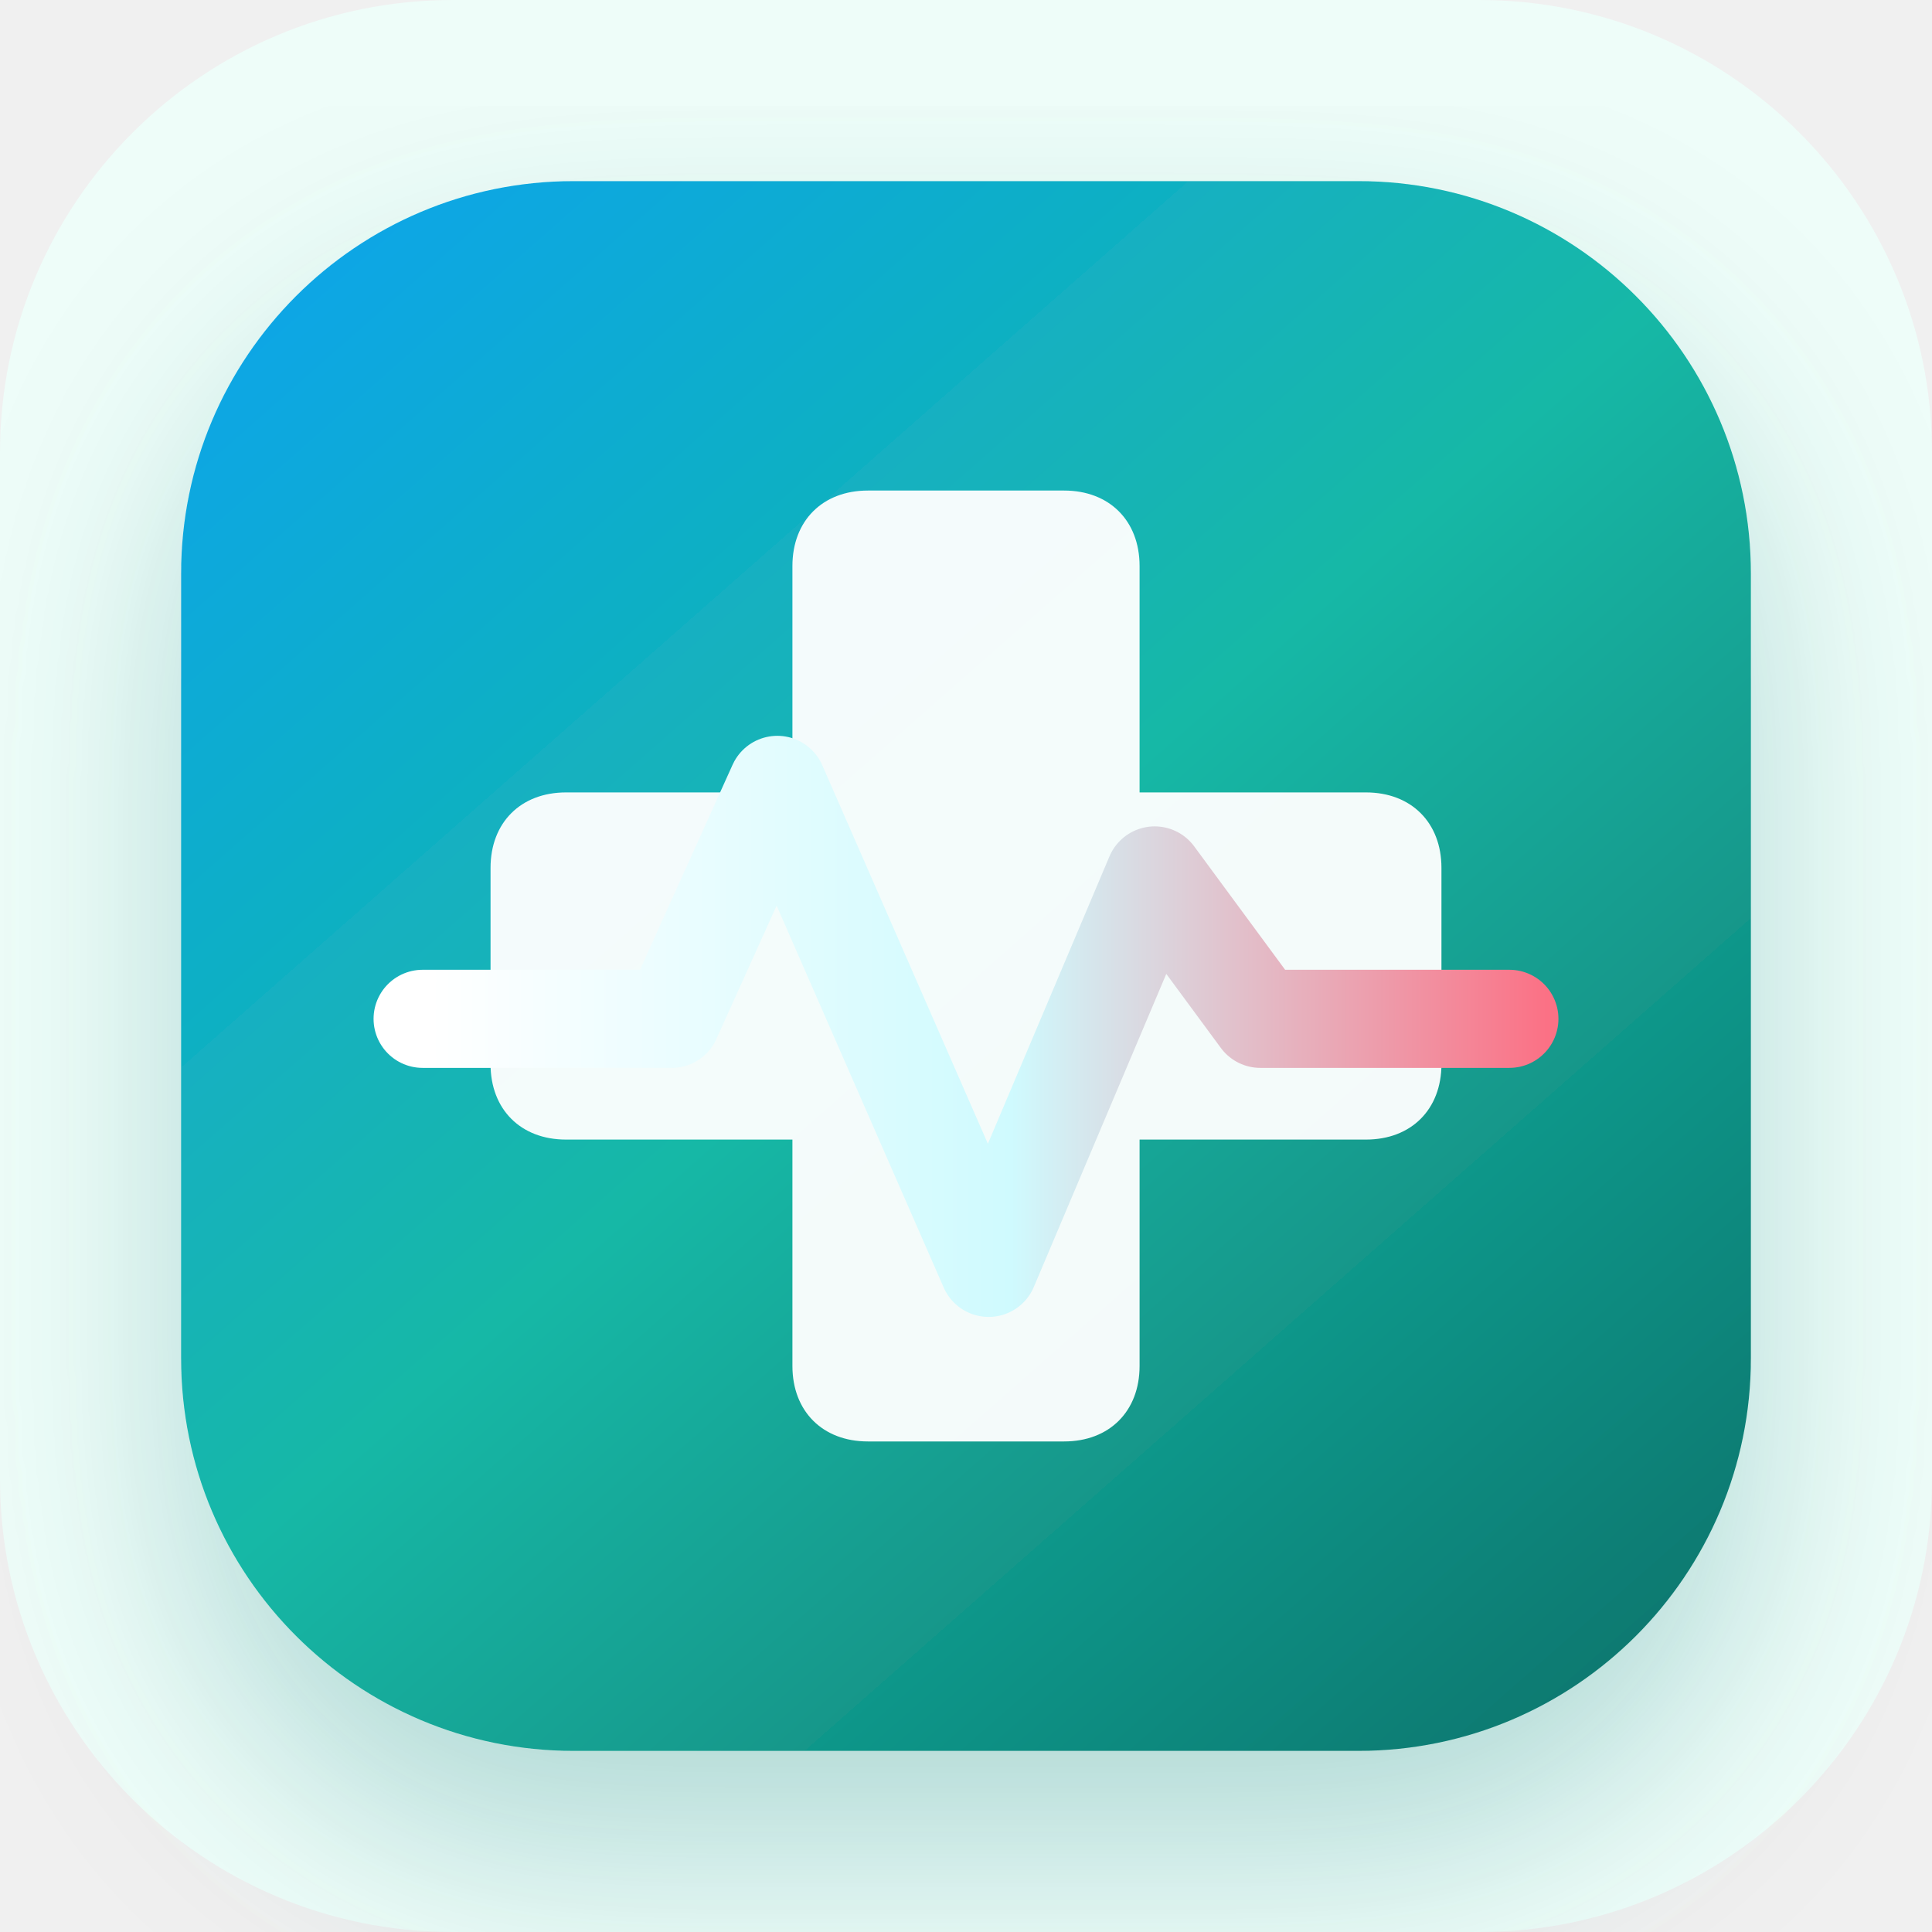
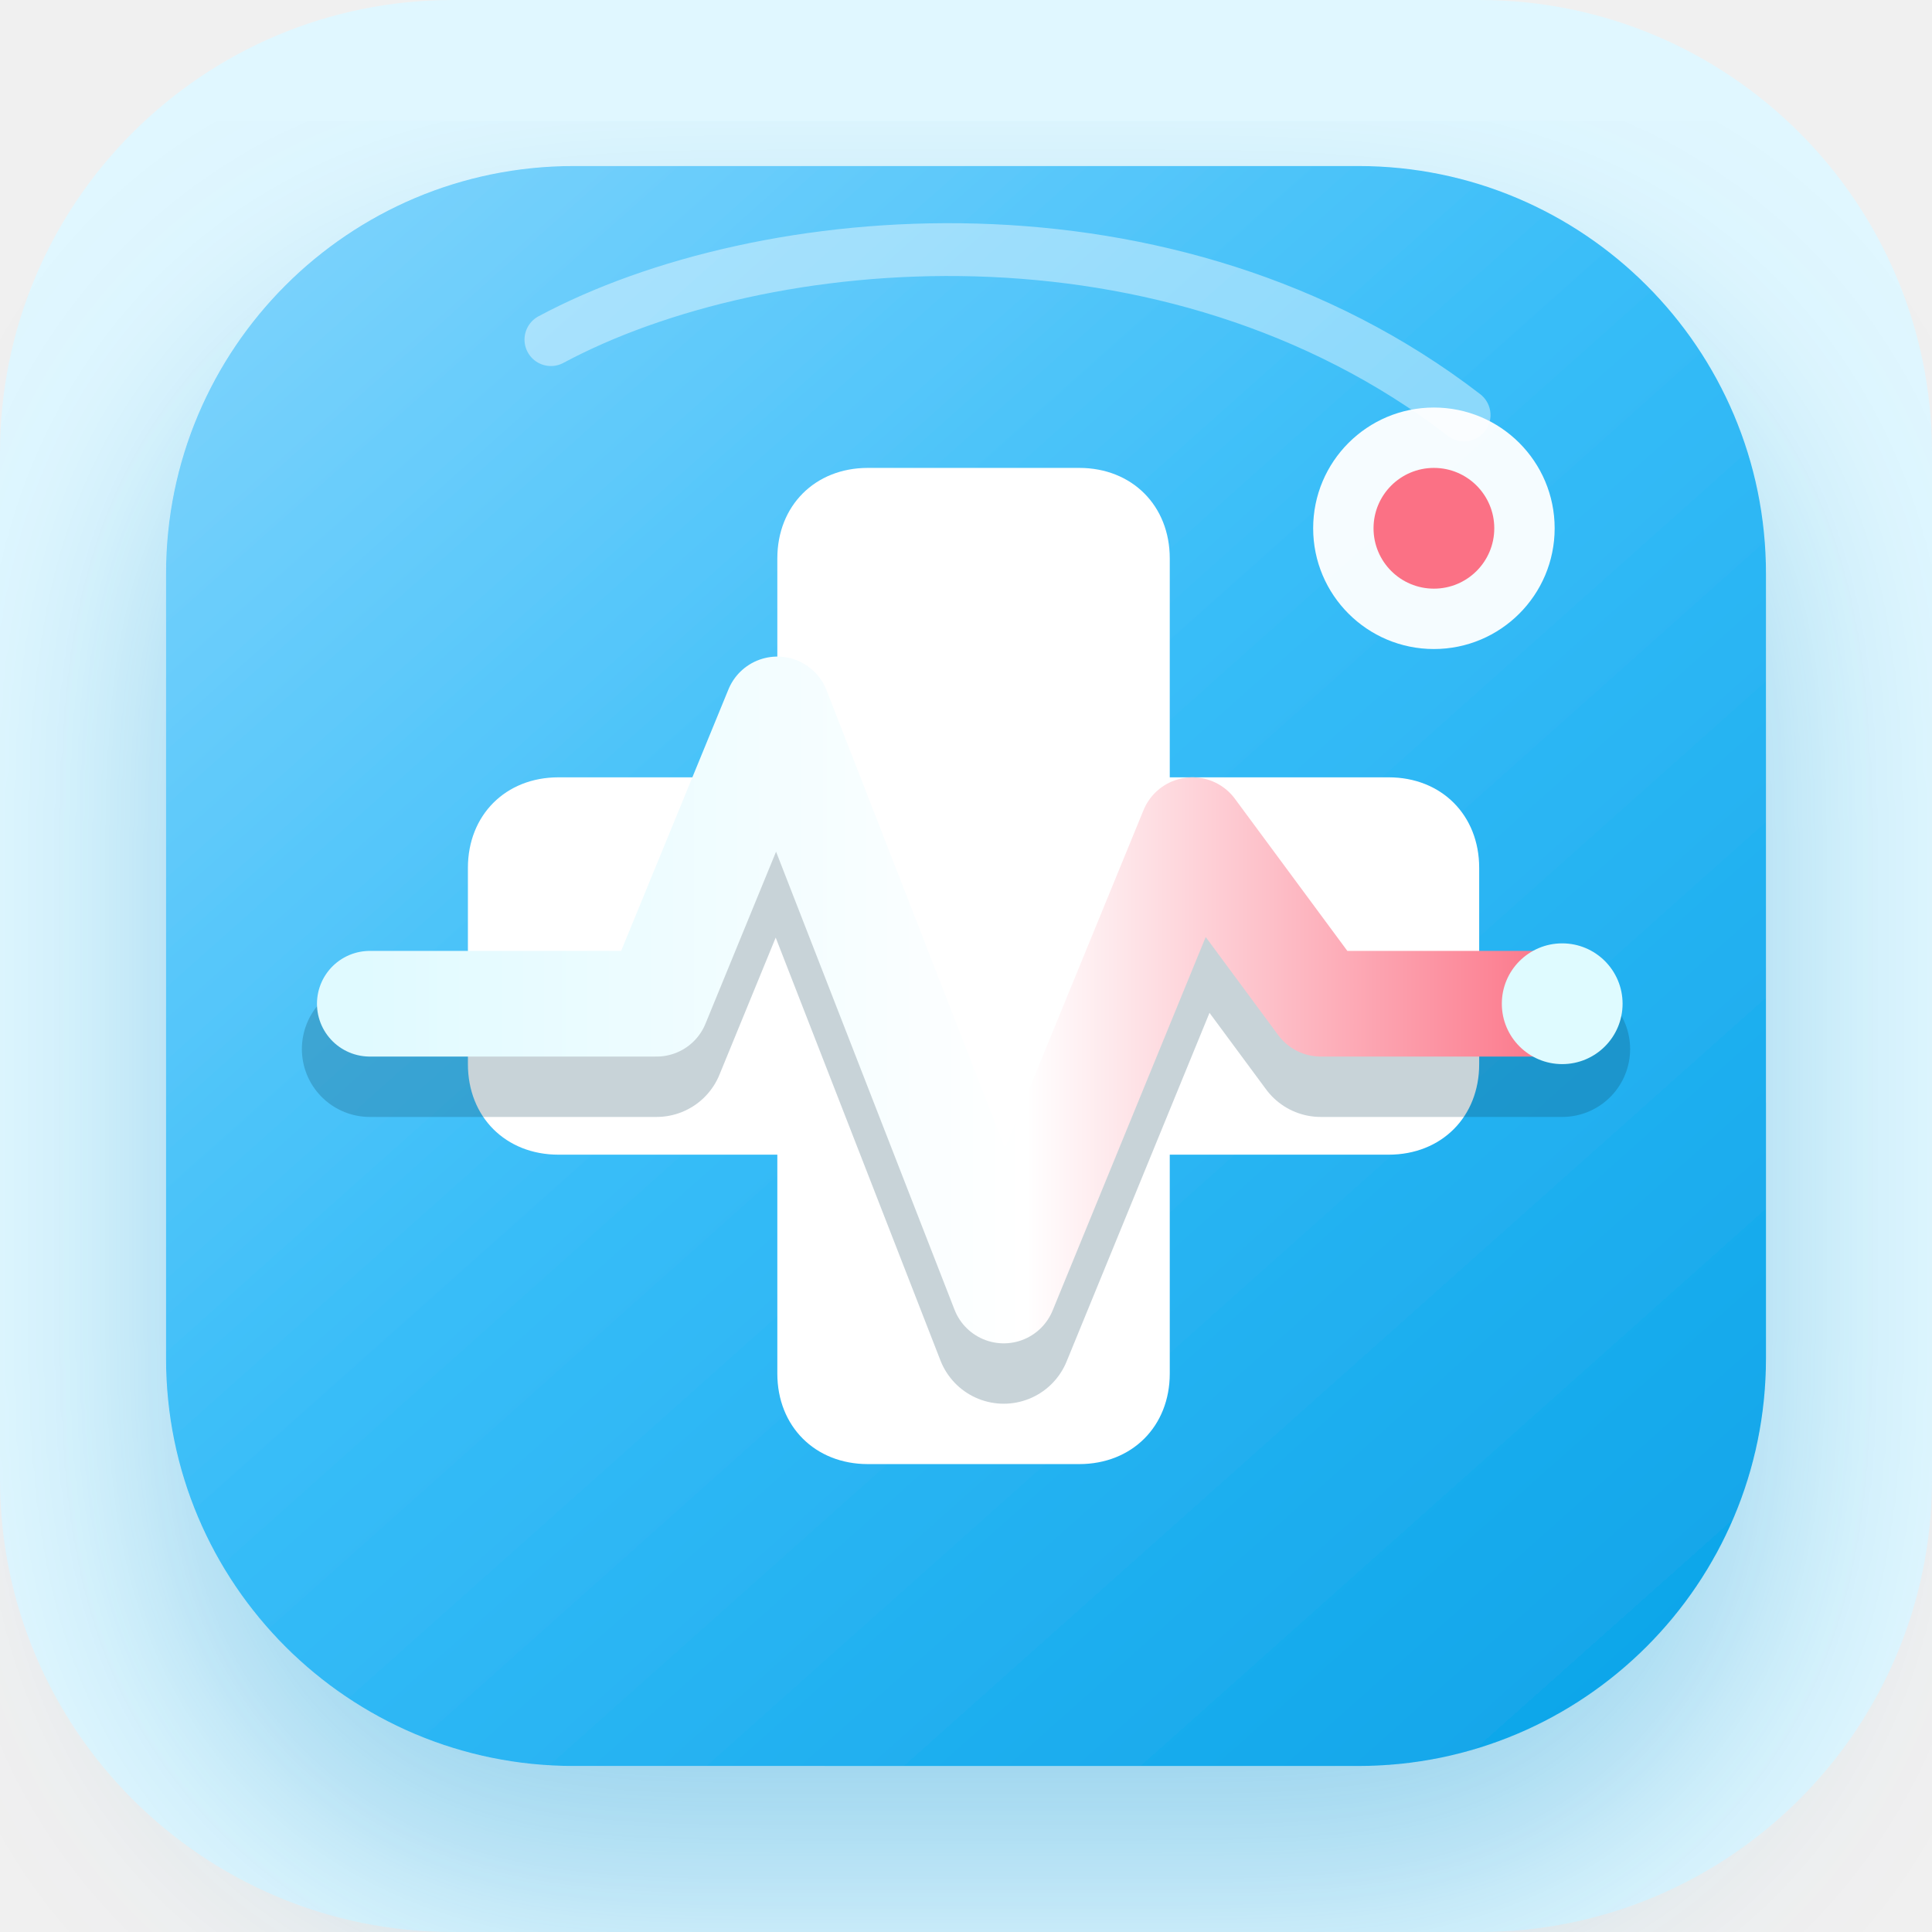
<svg xmlns="http://www.w3.org/2000/svg" viewBox="0 0 256 256" role="img" aria-labelledby="title desc">
  <defs>
-     <linearGradient id="bg" x1="40" y1="28" x2="216" y2="228" gradientUnits="userSpaceOnUse">
-       <stop offset="0" stop-color="#0ea5e9" />
-       <stop offset="0.48" stop-color="#14b8a6" />
-       <stop offset="1" stop-color="#0f766e" />
+     <linearGradient id="bg" x1="38" y1="26" x2="218" y2="228" gradientUnits="userSpaceOnUse">
+       <stop offset="0" stop-color="#7dd3fc" />
+       <stop offset="0.46" stop-color="#38bdf8" />
+       <stop offset="1" stop-color="#0ea5e9" />
    </linearGradient>
-     <linearGradient id="pulse" x1="57" y1="135" x2="205" y2="135" gradientUnits="userSpaceOnUse">
-       <stop offset="0" stop-color="#ffffff" />
-       <stop offset="0.52" stop-color="#cffafe" />
+     <linearGradient id="pulse" x1="48" y1="138" x2="208" y2="138" gradientUnits="userSpaceOnUse">
+       <stop offset="0" stop-color="#e0faff" />
+       <stop offset="0.55" stop-color="#ffffff" />
      <stop offset="1" stop-color="#fb7185" />
    </linearGradient>
-     <filter id="shadow" x="-20%" y="-20%" width="140%" height="140%">
-       <feDropShadow dx="0" dy="14" stdDeviation="14" flood-color="#0f766e" flood-opacity="0.25" />
+     <filter id="shadow" x="-25%" y="-25%" width="150%" height="150%">
+       <feDropShadow dx="0" dy="16" stdDeviation="16" flood-color="#0284c7" flood-opacity="0.32" />
    </filter>
  </defs>
-   <rect width="256" height="256" rx="60" fill="#eefdf9" />
-   <rect x="24" y="24" width="208" height="208" rx="52" fill="url(#bg)" filter="url(#shadow)" />
-   <path d="M115 65h26c6 0 10 4 10 10v30h30c6 0 10 4 10 10v26c0 6-4 10-10 10h-30v30c0 6-4 10-10 10h-26c-6 0-10-4-10-10v-30H75c-6 0-10-4-10-10v-26c0-6 4-10 10-10h30V75c0-6 4-10 10-10Z" fill="#ffffff" opacity="0.95" />
-   <path d="M56 135h33l14-31 28 64 22-52 14 19h33" fill="none" stroke="url(#pulse)" stroke-width="13" stroke-linecap="round" stroke-linejoin="round" />
+   <rect width="256" height="256" rx="60" fill="#e0f7ff" />
+   <rect x="22" y="22" width="212" height="212" rx="54" fill="url(#bg)" filter="url(#shadow)" />
+   <path d="M73 45c28-15 82-20 121 10" fill="none" stroke="#ffffff" stroke-width="7" stroke-linecap="round" opacity="0.42" />
+   <path d="M115 62h28c7 0 12 5 12 12v29h29c7 0 12 5 12 12v26c0 7-5 12-12 12h-29v29c0 7-5 12-12 12h-28c-7 0-12-5-12-12v-29H74c-7 0-12-5-12-12v-26c0-7 5-12 12-12h29V74c0-7 5-12 12-12Z" fill="#ffffff" />
+   <path d="M49 139h38l16-39 30 77 25-61 17 23h32" fill="none" stroke="#06364f" stroke-width="18" stroke-linecap="round" stroke-linejoin="round" opacity="0.22" />
+   <path d="M49 133h38l16-39 30 77 25-61 17 23h32" fill="none" stroke="url(#pulse)" stroke-width="14" stroke-linecap="round" stroke-linejoin="round" />
+   <circle cx="207" cy="133" r="8" fill="#dffbff" />
+   <circle cx="190" cy="70" r="16" fill="#ffffff" opacity="0.95" />
+   <circle cx="190" cy="70" r="8" fill="#fb7185" />
</svg>
